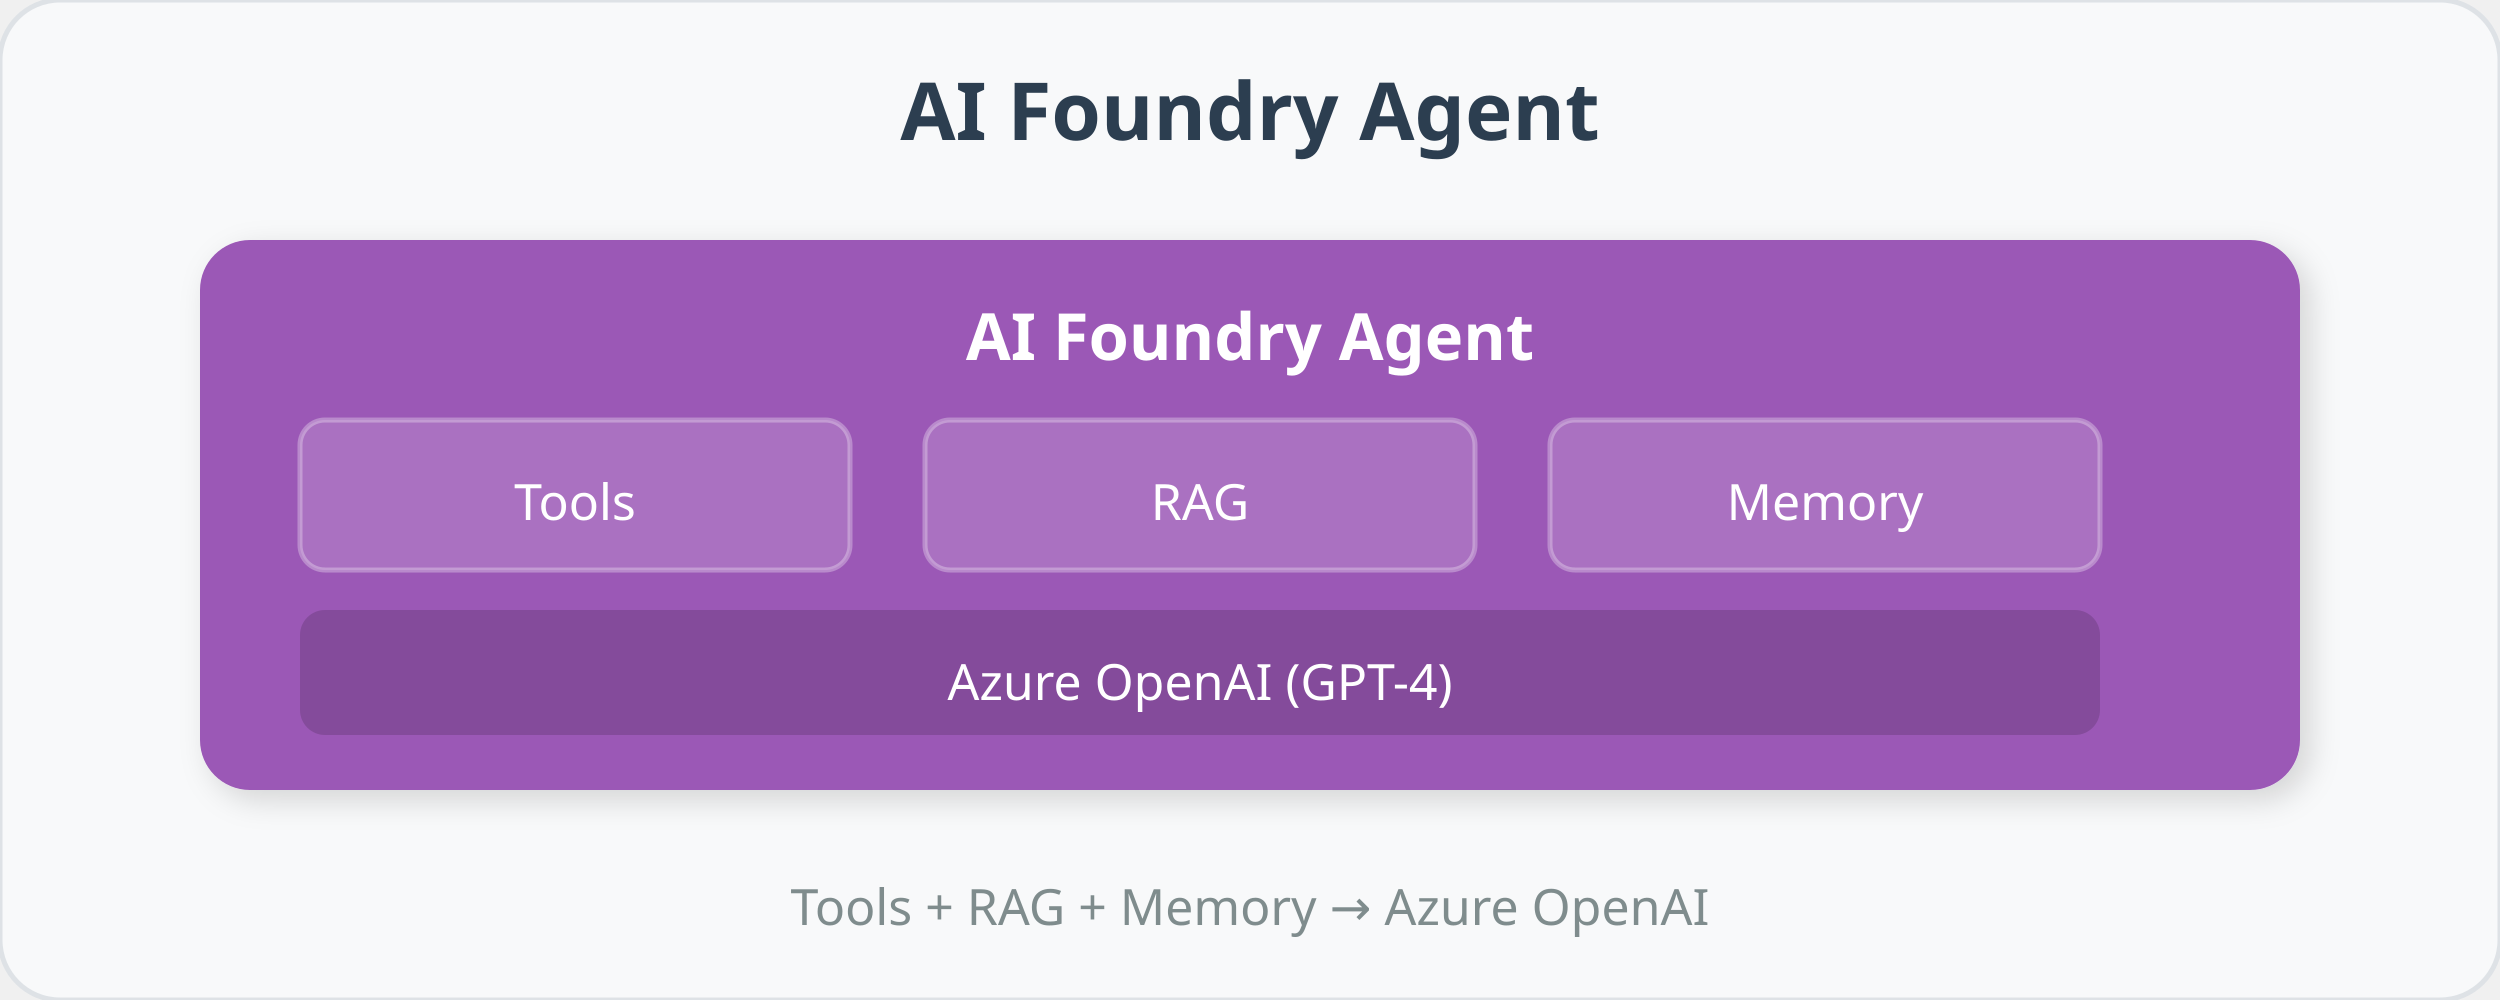
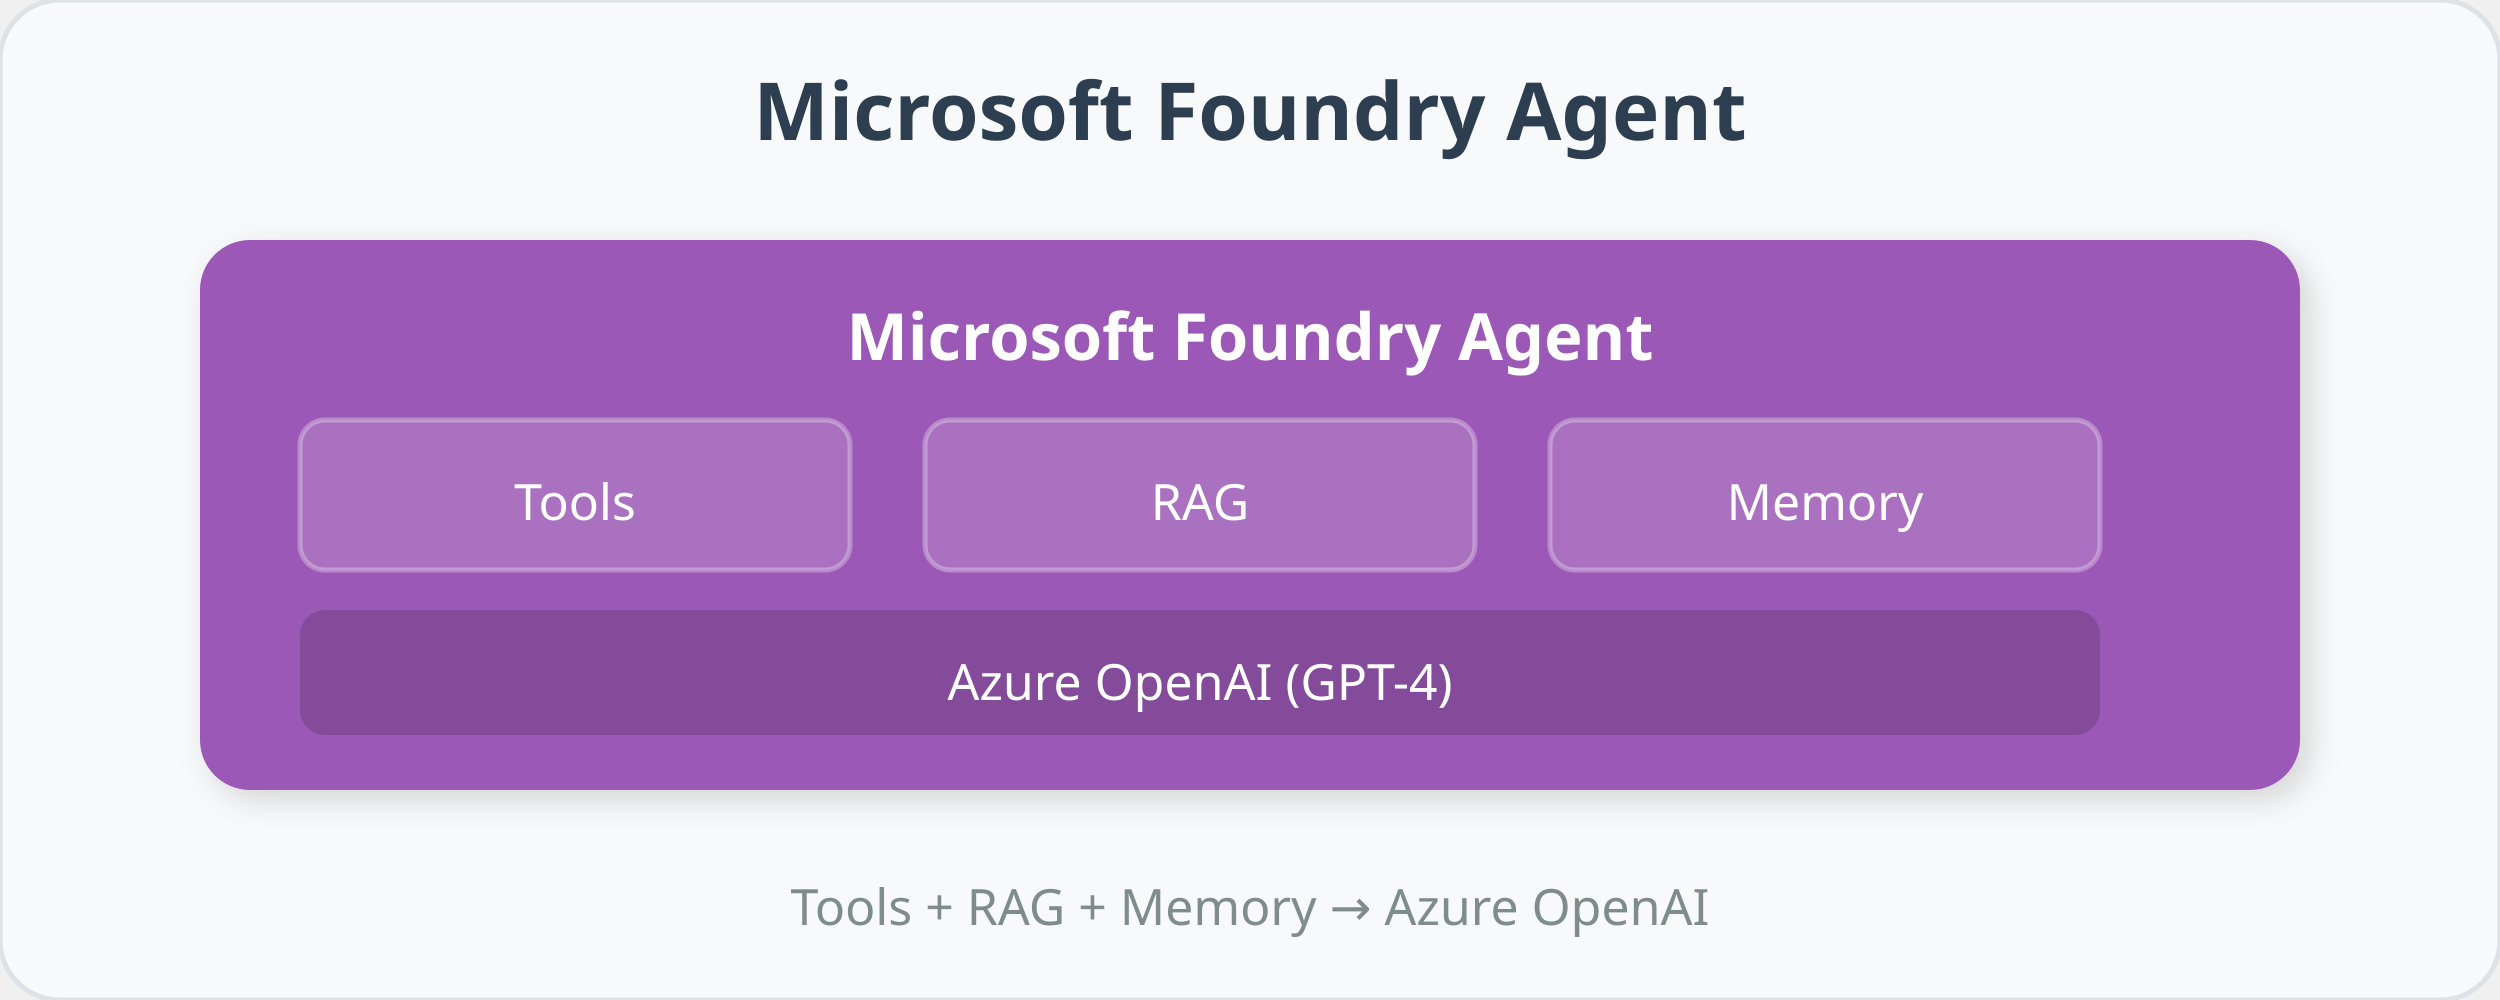
<svg xmlns="http://www.w3.org/2000/svg" viewBox="0 0 500 200" font-family="Segoe UI, sans-serif">
  <defs>
    <filter id="ds">
      <feDropShadow dx="2" dy="2" stdDeviation="3" flood-opacity="0.15" />
    </filter>
  </defs>
  <rect width="500" height="200" rx="12" fill="#f8f9fa" stroke="#dee2e6" />
-   <text x="250" y="28" text-anchor="middle" font-size="16" font-weight="700" fill="#2c3e50">AI Foundry Agent</text>
+   <text x="250" y="28" text-anchor="middle" font-size="16" font-weight="700" fill="#2c3e50">Microsoft Foundry Agent</text>
  <rect x="40" y="48" width="420" height="110" rx="10" fill="#9b59b6" filter="url(#ds)" />
-   <text x="250" y="72" text-anchor="middle" font-size="13" font-weight="700" fill="#fff">AI Foundry Agent</text>
+   <text x="250" y="72" text-anchor="middle" font-size="13" font-weight="700" fill="#fff">Microsoft Foundry Agent</text>
  <rect x="60" y="84" width="110" height="30" rx="5" fill="rgba(255,255,255,0.15)" stroke="rgba(255,255,255,0.3)" />
  <text x="115" y="104" text-anchor="middle" font-size="10" fill="#fff">Tools</text>
  <rect x="185" y="84" width="110" height="30" rx="5" fill="rgba(255,255,255,0.15)" stroke="rgba(255,255,255,0.3)" />
  <text x="240" y="104" text-anchor="middle" font-size="10" fill="#fff">RAG</text>
  <rect x="310" y="84" width="110" height="30" rx="5" fill="rgba(255,255,255,0.15)" stroke="rgba(255,255,255,0.3)" />
  <text x="365" y="104" text-anchor="middle" font-size="10" fill="#fff">Memory</text>
  <rect x="60" y="122" width="360" height="25" rx="5" fill="rgba(0,0,0,0.15)" />
  <text x="240" y="140" text-anchor="middle" font-size="10" fill="#fff">Azure OpenAI (GPT-4)</text>
  <text x="250" y="185" text-anchor="middle" font-size="10" fill="#7f8c8d">Tools + RAG + Memory → Azure OpenAI</text>
</svg>
